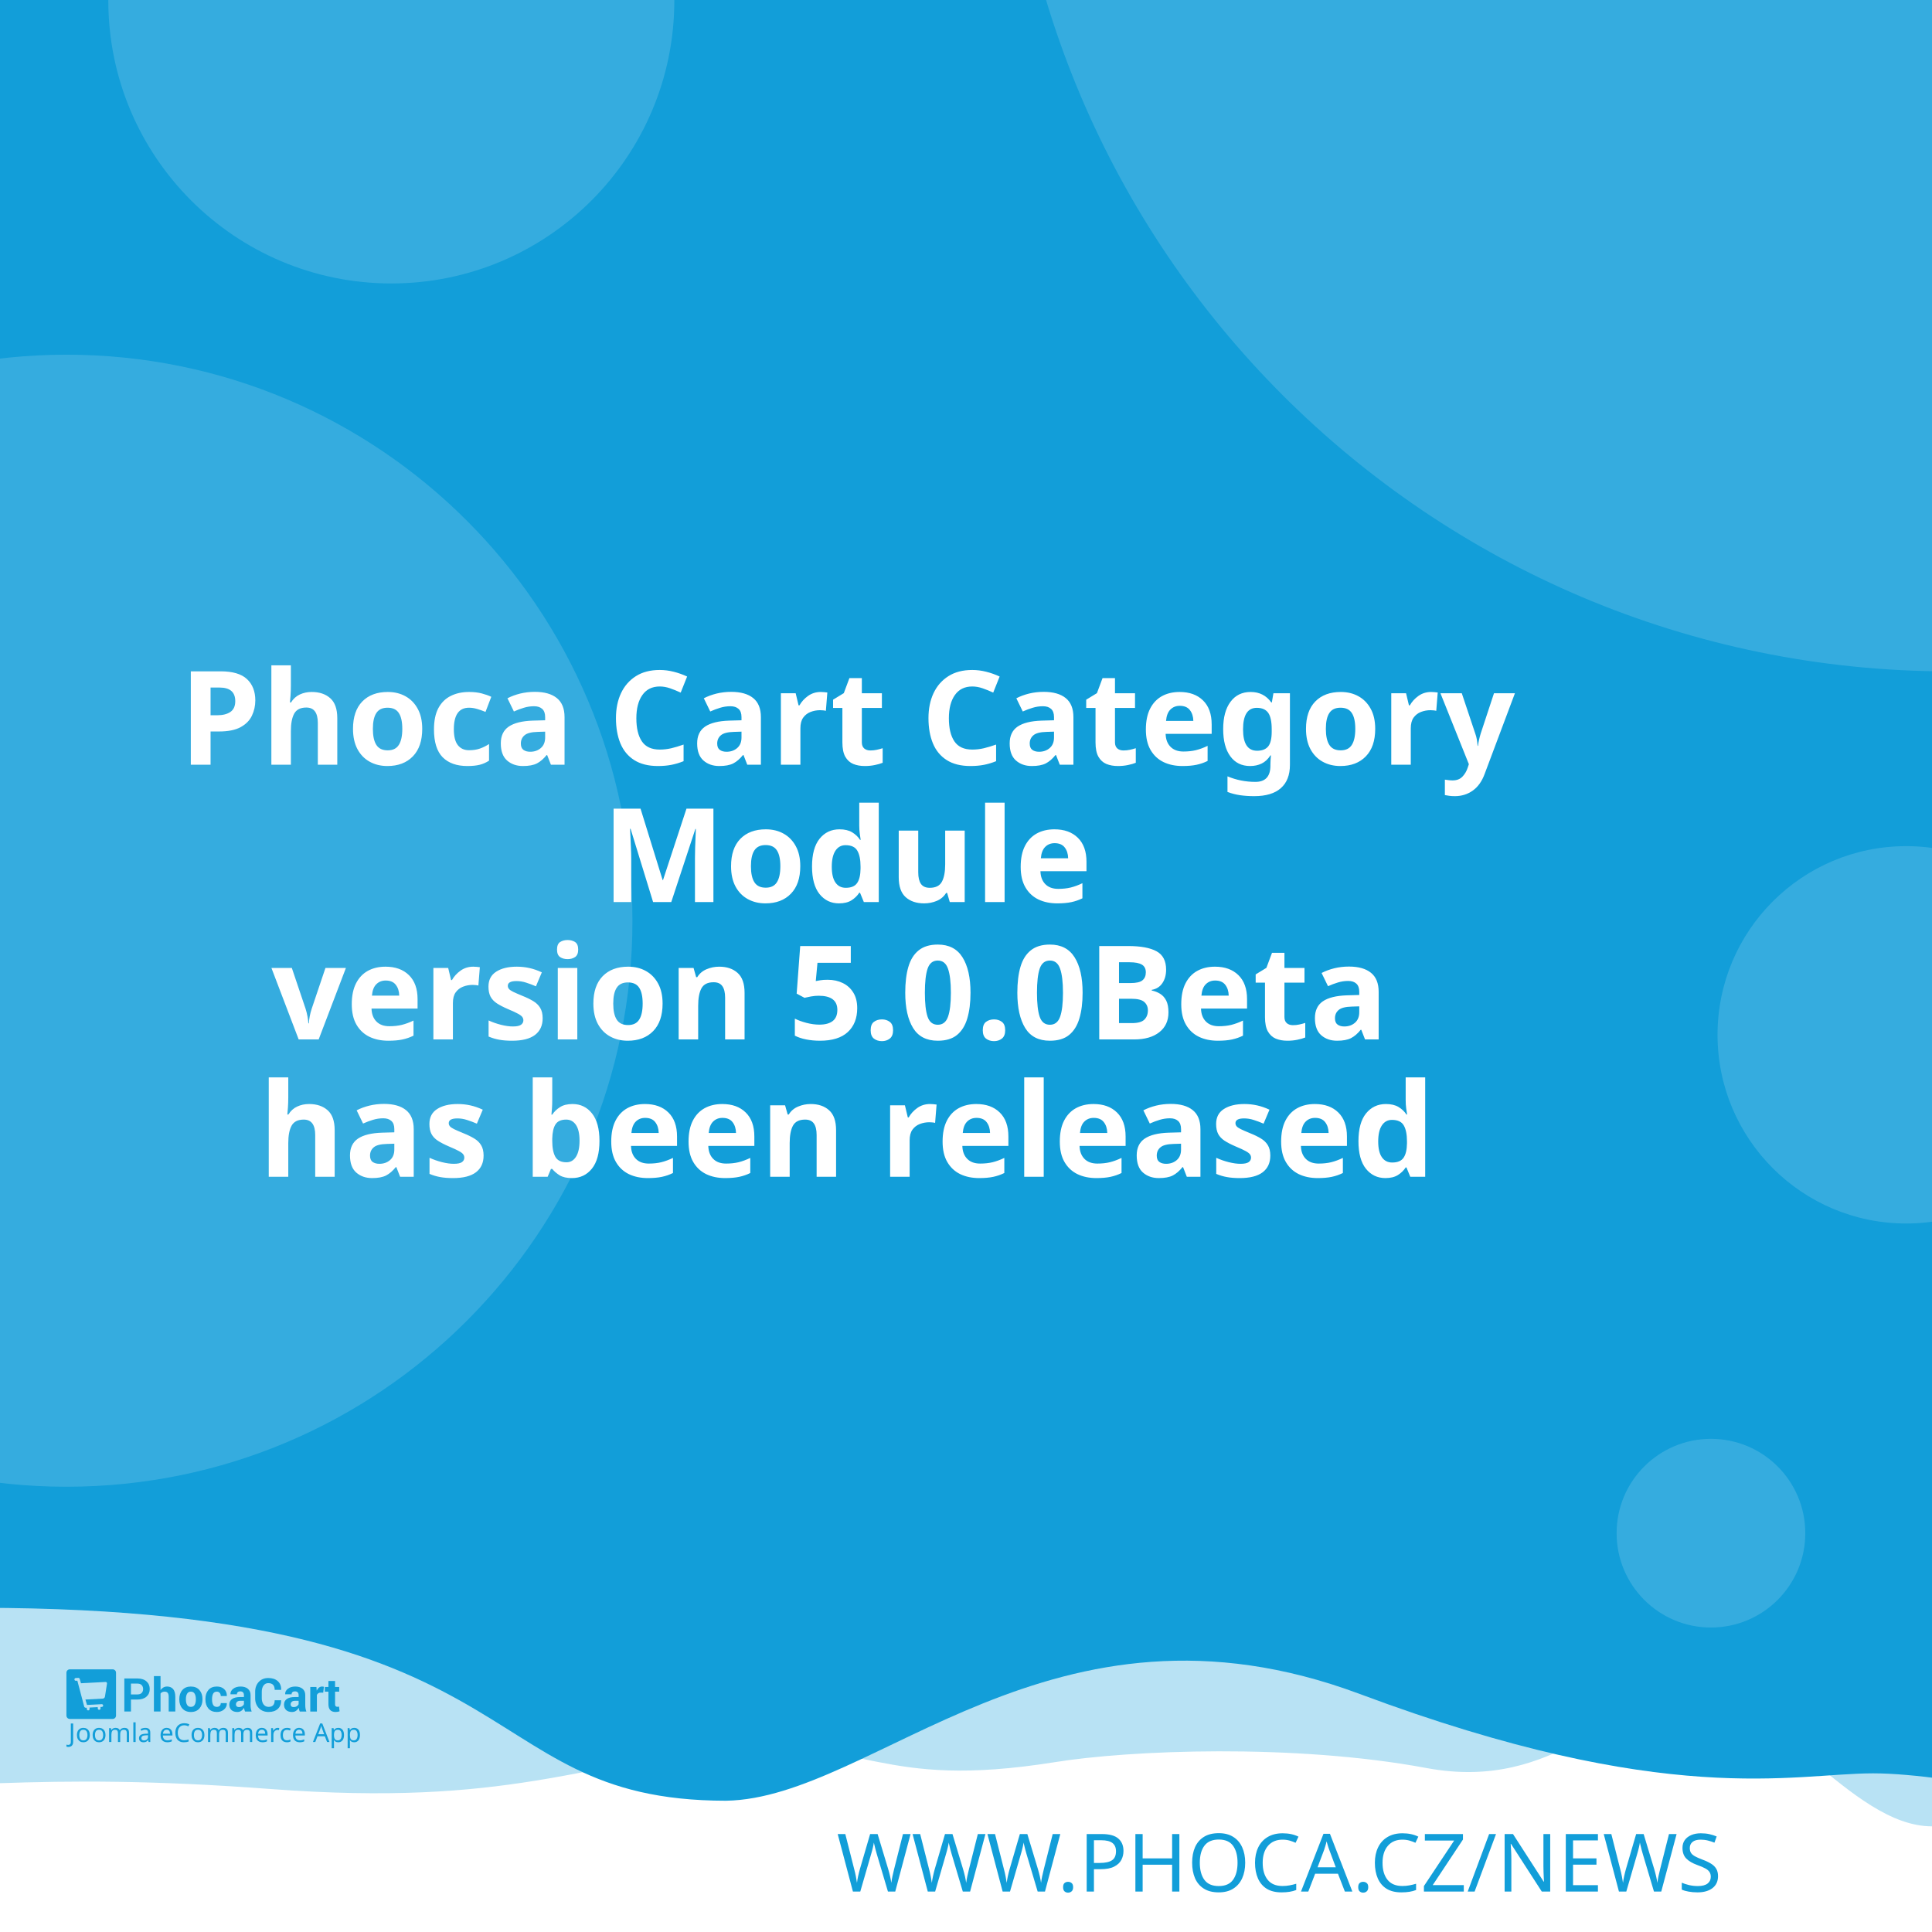
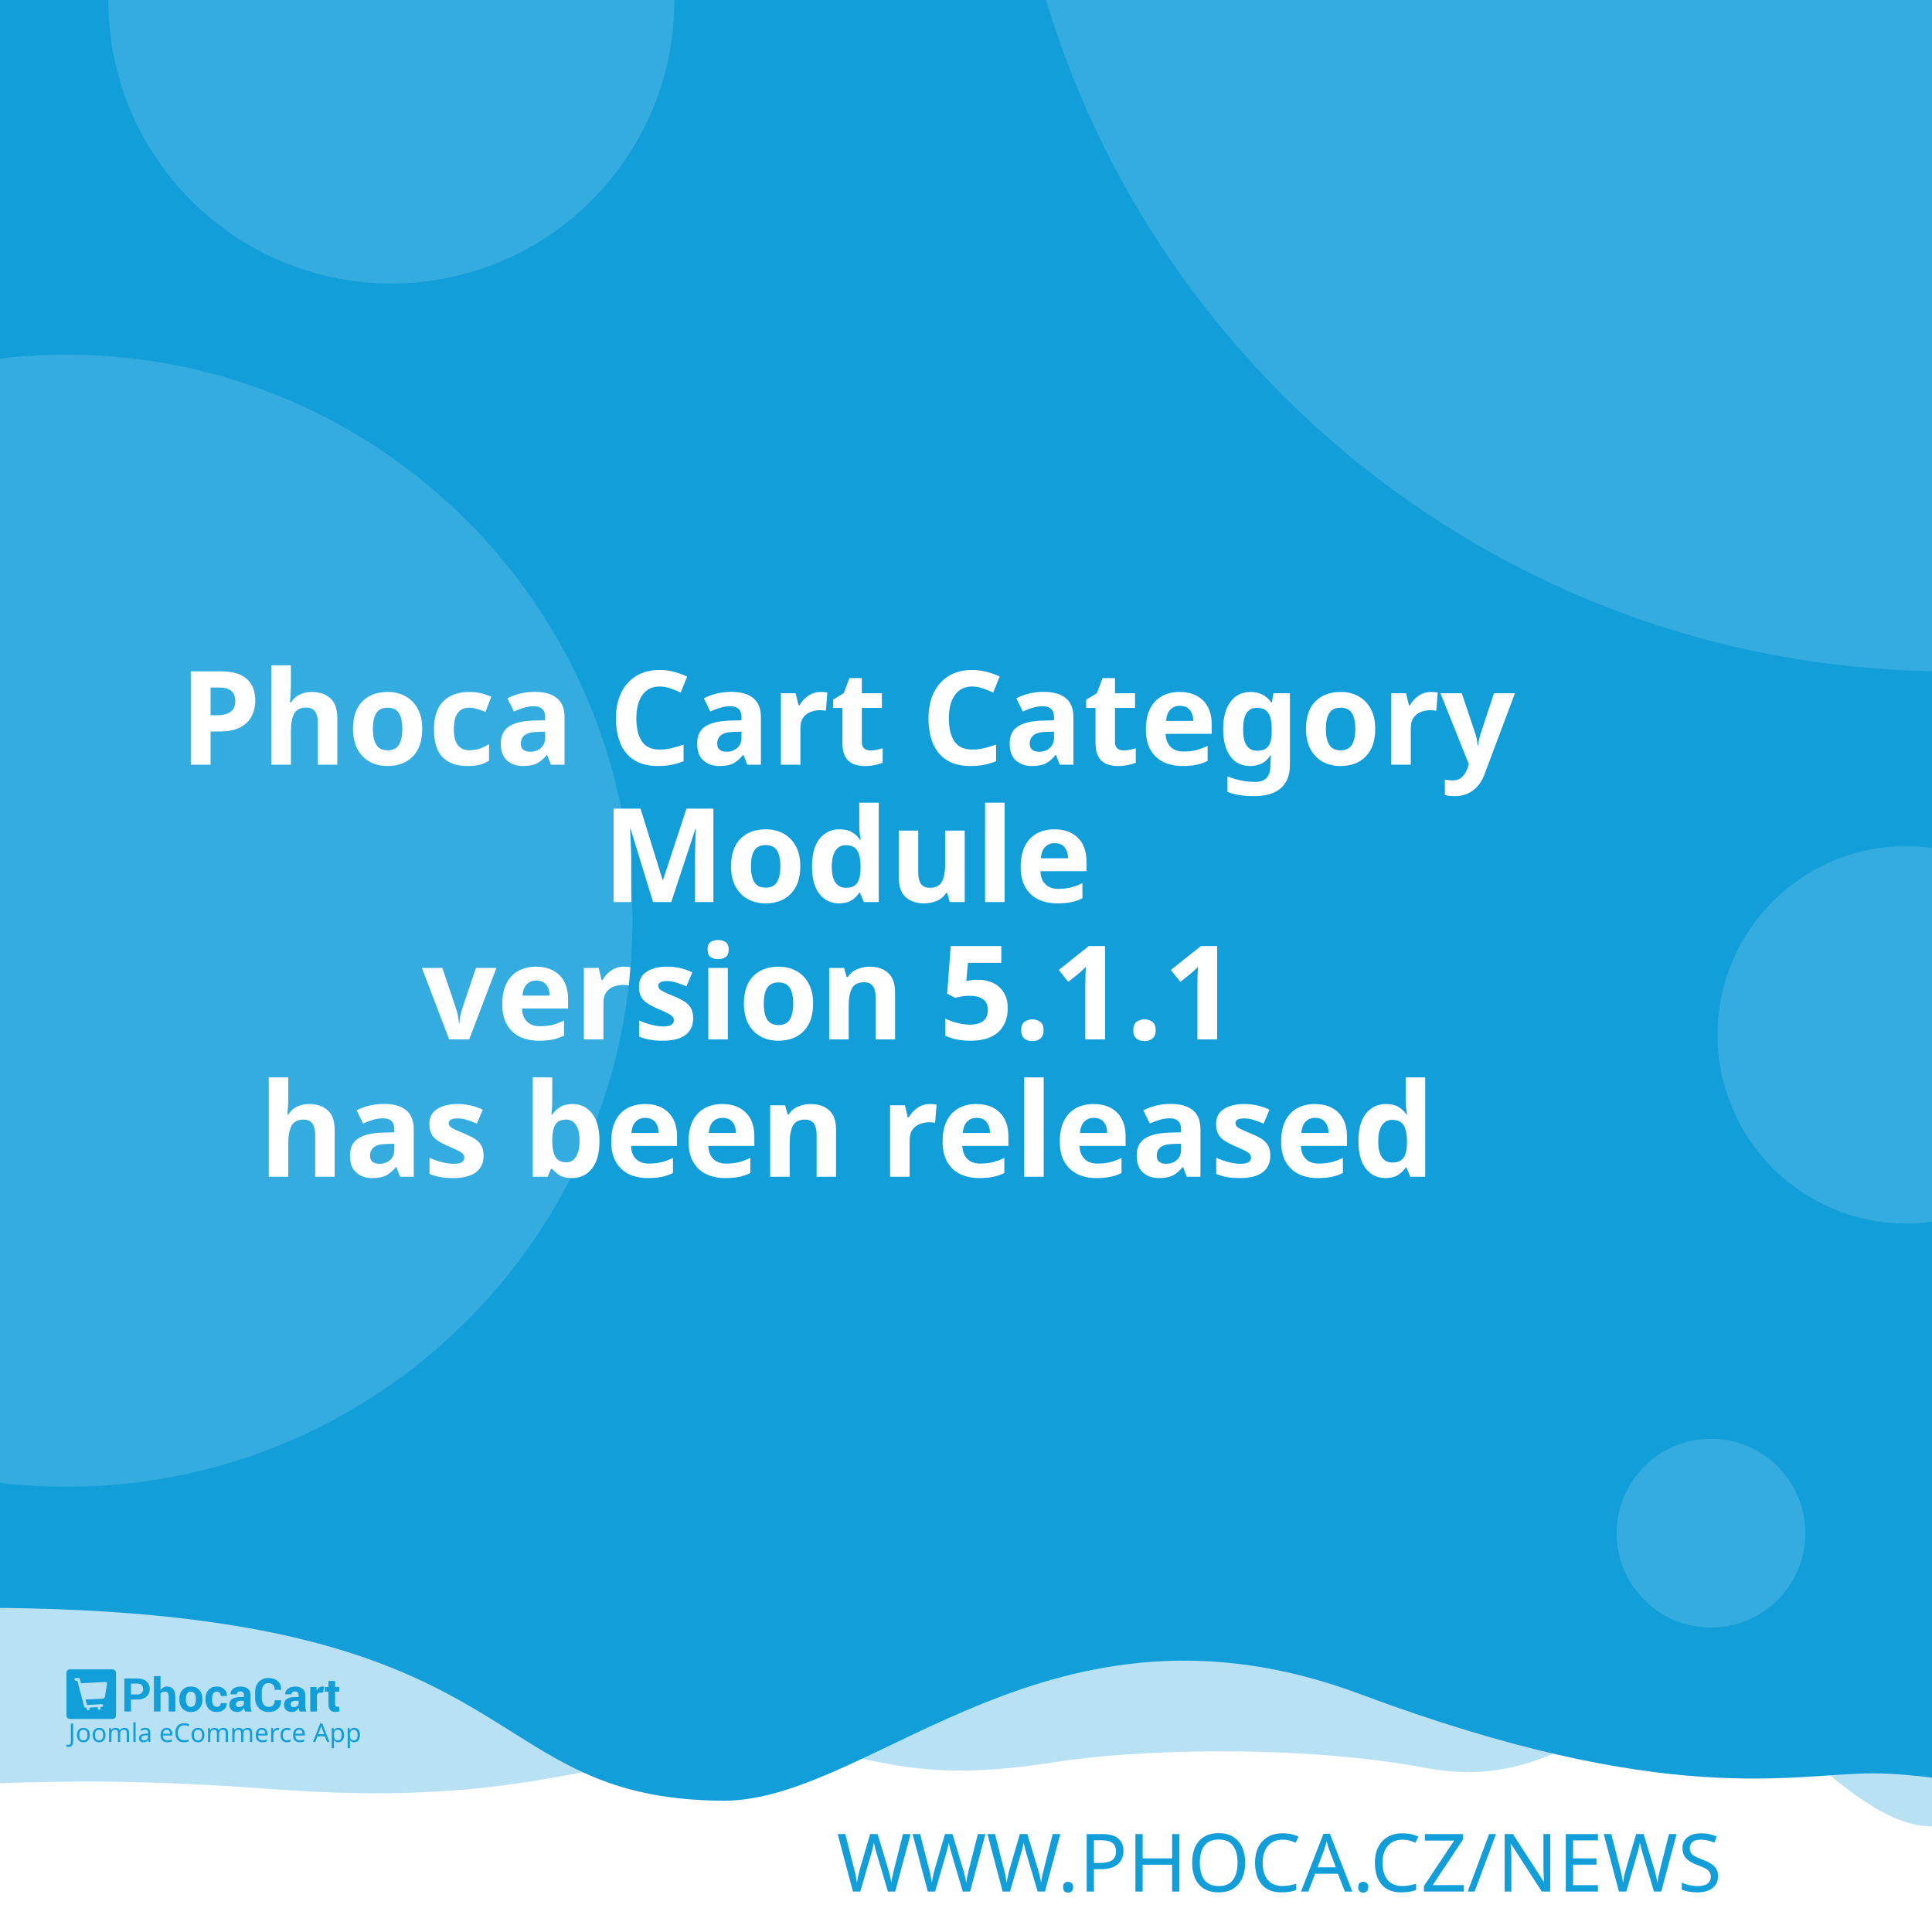
<svg xmlns="http://www.w3.org/2000/svg" width="512" height="512" viewBox="0 0 512 512" version="1.1" id="svg5">
  <defs id="defs2" />
  <g id="layer1">
    <path d="m -288.549,96.962 a 6.384,6.384 0 0 0 -6.384,6.384 v 81.087 a 6.384,6.384 0 0 0 6.384,6.384 h 81.083 a 6.384,6.384 0 0 0 6.384,-6.384 v -81.087 a 6.384,6.384 0 0 0 -6.384,-6.384 z m 16.084,16.188 c 0.591,-0.033 1.134,0.125 1.642,0.482 0.508,0.359 0.842,0.809 1.006,1.355 l 2.415,8.308 46.517,-2.44 c 0.829,-0.043 1.521,0.245 2.074,0.86 0.55,0.606 0.769,1.334 0.636,2.174 l -3.898,24.937 c -0.138,0.736 -0.57,1.497 -1.288,2.273 -0.719,0.787 -1.656,1.211 -2.797,1.272 l -32.861,1.721 3.038,10.253 27.775,-1.455 c 0.726,-0.04 1.351,0.178 1.887,0.648 0.523,0.483 0.803,1.086 0.844,1.812 0.038,0.726 -0.178,1.352 -0.648,1.887 -0.483,0.525 -1.086,0.806 -1.812,0.844 l -2.597,0.137 0.137,2.593 c 0.038,0.729 -0.178,1.356 -0.661,1.879 -0.472,0.535 -1.071,0.819 -1.8,0.856 -0.726,0.038 -1.353,-0.178 -1.879,-0.661 -0.535,-0.472 -0.814,-1.073 -0.852,-1.8 l -0.137,-2.593 -15.573,0.81 0.133,2.597 c 0.038,0.729 -0.176,1.356 -0.648,1.879 -0.483,0.535 -1.086,0.818 -1.812,0.856 -0.726,0.04 -1.352,-0.178 -1.887,-0.661 -0.525,-0.472 -0.806,-1.073 -0.844,-1.8 l -0.137,-2.597 -1.608,0.083 c -0.623,0.033 -1.193,-0.112 -1.721,-0.428 -0.515,-0.317 -0.883,-0.632 -1.11,-0.931 l -0.287,-0.507 -13.05,-49.343 -2.805,0.146 c -0.696,0.038 -1.312,-0.181 -1.858,-0.661 -0.545,-0.472 -0.835,-1.069 -0.873,-1.795 -0.038,-0.729 0.186,-1.353 0.682,-1.879 0.493,-0.535 1.083,-0.818 1.779,-0.856 z" style="fill:#ffffff;stroke-width:1;paint-order:stroke fill markers" id="path400" />
    <rect style="opacity:1;fill:#ffffff;stroke-width:5;stroke-linejoin:round;paint-order:stroke fill markers" id="rect723" width="512" height="512" x="0" y="0" />
    <path id="rect4460" style="opacity:0.3;fill:#129ed9;fill-opacity:1;stroke-width:5;stroke-linejoin:round;paint-order:stroke fill markers" d="M -256,4 H 768 v 480 c 0,0 -42.667,-10 -64,-10 -21.333,0 -42.408,10 -64,10 -21.592,0 -42.667,-10 -64,-10 -21.333,0 -42.408,10 -64,10 -21.592,0 -41.887,-34.701 -63.221,-34.701 -21.333,0 -35.645,25.795 -70.761,19.246 -35.116,-6.549 -78.862,-4.741 -98.515,-1.547 -47.289,7.533 -49.247,-6.724 -87.369,-3.311 -38.122,3.413 -56.921,15.193 -120.307,10.429 -63.387,-4.764 -84.091,0.698 -135.827,-0.116 -21.333,0 -42.408,10 -64,10 -21.592,0 -42.667,-10 -64,-10 -21.333,0 -64,10 -64,10 z" />
    <path id="rect4460-5" style="fill:#129ed9;fill-opacity:1;stroke-width:5;stroke-linejoin:round;paint-order:stroke fill markers" d="M -316,4.9999998e-7 H 708 V 480 c 0,0 -42.667,-10 -64,-10 -21.333,0 -42.408,10 -64,10 -21.592,0 -62.256,-10.048 -83.59,-10.048 -21.333,0 -54.449,9.448 -136.059,-21.03 -81.61,-30.478 -128.583,27.669 -167.971,28.291 -70.795,-0.042 -47.303,-54.288 -212.561,-50.983 C -185.439,429.534 -38.408,480 -60,480 c -21.592,0 -42.667,-10 -64,-10 -21.333,0 -42.408,10 -64,10 -21.592,0 -42.667,-10 -64,-10 -21.333,0 -64,10 -64,10 z" />
    <text xml:space="preserve" style="font-style:normal;font-weight:normal;font-size:21.333px;line-height:1.25;font-family:sans-serif;fill:#129ed9;fill-opacity:1;stroke:none" x="484.042" y="501.277" id="text2910-3-7">
      <tspan id="tspan2908-6-5" x="484.042" y="501.277" style="font-style:normal;font-variant:normal;font-weight:300;font-stretch:normal;font-size:21.333px;font-family:Montserrat;-inkscape-font-specification:'Montserrat Light';text-align:end;text-anchor:end;fill:#129ed9;fill-opacity:1">WWW.PHOCA.CZ/NEWS</tspan>
    </text>
    <text xml:space="preserve" style="font-style:normal;font-variant:normal;font-weight:600;font-stretch:normal;font-size:34.667px;line-height:1.05;font-family:Rubik;-inkscape-font-specification:'Rubik Semi-Bold';fill:#ffffff;fill-opacity:1;stroke:none" x="256" y="165" id="text11252">
      <tspan x="256" y="165" id="tspan403" style="text-align:center;text-anchor:middle" />
      <tspan x="256" y="202.659" style="font-size:34.667px;text-align:center;text-anchor:middle" id="tspan442">Phoca Cart Category</tspan>
      <tspan x="256" y="239.059" style="font-size:34.667px;text-align:center;text-anchor:middle" id="tspan444">Module</tspan>
-       <tspan x="256" y="275.459" id="tspan1992" style="font-size:34.667px;text-align:center;text-anchor:middle">version 5.0.0Beta
+       <tspan x="256" y="275.459" id="tspan1992" style="font-size:34.667px;text-align:center;text-anchor:middle">version 5.1.1
</tspan>
      <tspan x="256" y="311.859" id="tspan2906" style="font-size:34.667px;text-align:center;text-anchor:middle">has been released</tspan>
      <tspan x="256" y="348.259" id="tspan1994" style="font-size:34.667px" />
    </text>
    <circle style="opacity:0.15;fill:#ffffff;fill-opacity:1;stroke-width:5;stroke-linejoin:round;paint-order:stroke fill markers" id="path8376" cx="516.67" cy="-72.081" r="250" />
    <circle style="opacity:0.15;fill:#ffffff;fill-opacity:1;stroke-width:5;stroke-linejoin:round;paint-order:stroke fill markers" id="path8376-9" cx="17.604" cy="244" r="150" />
    <circle style="opacity:0.15;fill:#ffffff;fill-opacity:1;stroke-width:5;stroke-linejoin:round;paint-order:stroke fill markers" id="path8376-6" cx="103.704" cy="0.117" r="75" />
    <circle style="opacity:0.15;fill:#ffffff;fill-opacity:1;stroke-width:5;stroke-linejoin:round;paint-order:stroke fill markers" id="path8376-6-2" cx="505.168" cy="274.238" r="50" />
    <g id="g8950" transform="matrix(0.298069,0,0,0.298069,107.3348,335.2596)" style="fill:#129ed9;fill-opacity:1;stroke-width:3.355">
      <g id="g895" transform="translate(-301.0409,359.4151)" style="fill:#129ed9;fill-opacity:1;stroke-width:3.355">
        <g transform="matrix(1.3333,0,0,-1.3333,-75.59,850.15)" fill="#ffffff" image-rendering="optimizeQuality" id="g280" style="clip-rule:evenodd;fill:#129ed9;fill-opacity:1;stroke-width:8.934;shape-rendering:geometricPrecision">
          <path d="m 99.728,617.49 v -7.994 h -4.423 v 22.031 h 8.784 c 2.532,0 4.527,-0.646 5.979,-1.937 1.452,-1.291 2.181,-2.99 2.181,-5.097 0,-2.107 -0.729,-3.801 -2.181,-5.082 -1.452,-1.281 -3.446,-1.921 -5.979,-1.921 z m 0,3.408 h 4.361 c 1.23,0 2.165,0.336 2.801,1.002 0.635,0.671 0.951,1.523 0.951,2.561 0,1.059 -0.315,1.932 -0.946,2.623 -0.63,0.687 -1.566,1.033 -2.806,1.033 H 99.728 Z" id="path262" style="fill:#129ed9;fill-opacity:1;stroke-width:3.355" />
          <path d="m 119.45,623.79 c 0.517,0.749 1.147,1.327 1.891,1.746 0.749,0.418 1.576,0.63 2.485,0.63 1.705,0 3.043,-0.568 4.02,-1.704 0.971,-1.131 1.457,-2.887 1.457,-5.252 v -9.714 h -4.418 v 9.76 c 0,1.276 -0.227,2.174 -0.677,2.706 -0.445,0.532 -1.116,0.795 -2.005,0.795 -0.605,0 -1.137,-0.108 -1.602,-0.325 -0.465,-0.217 -0.847,-0.522 -1.152,-0.919 v -12.017 h -4.418 v 23.611 h 4.418 z" id="path264" style="fill:#129ed9;fill-opacity:1;stroke-width:3.355" />
          <path d="m 131.96,617.83 c 0,2.438 0.682,4.436 2.046,5.996 1.359,1.554 3.25,2.334 5.663,2.334 2.418,0 4.315,-0.774 5.689,-2.329 1.375,-1.549 2.062,-3.553 2.062,-6.001 v -0.32 c 0,-2.458 -0.687,-4.462 -2.051,-6.011 -1.369,-1.544 -3.261,-2.319 -5.674,-2.319 -2.418,0 -4.315,0.775 -5.684,2.319 -1.364,1.549 -2.051,3.553 -2.051,6.011 z m 4.408,-0.31 c 0,-1.487 0.264,-2.68 0.785,-3.584 0.527,-0.899 1.375,-1.348 2.542,-1.348 1.142,0 1.979,0.454 2.506,1.358 0.532,0.904 0.796,2.097 0.796,3.574 v 0.315 c 0,1.446 -0.269,2.629 -0.801,3.542 -0.537,0.914 -1.38,1.374 -2.527,1.374 -1.142,0 -1.979,-0.46 -2.506,-1.379 -0.532,-0.919 -0.796,-2.102 -0.796,-3.537 z" id="path266" style="fill:#129ed9;fill-opacity:1;stroke-width:3.355" />
          <path d="m 157.01,612.59 c 0.79,0 1.421,0.227 1.891,0.682 0.475,0.454 0.713,1.064 0.713,1.828 h 4.015 l 0.041,-0.093 c 0.041,-1.653 -0.579,-3.037 -1.871,-4.152 -1.287,-1.116 -2.883,-1.673 -4.79,-1.673 -2.439,0 -4.325,0.769 -5.648,2.314 -1.318,1.544 -1.979,3.522 -1.979,5.944 v 0.449 c 0,2.412 0.656,4.395 1.974,5.944 1.317,1.554 3.198,2.329 5.638,2.329 2.02,0 3.648,-0.573 4.883,-1.725 1.235,-1.151 1.835,-2.664 1.793,-4.539 l -0.031,-0.088 h -4.026 c 0,0.842 -0.233,1.544 -0.698,2.107 -0.46,0.558 -1.101,0.837 -1.922,0.837 -1.168,0 -1.995,-0.454 -2.475,-1.358 -0.476,-0.904 -0.718,-2.071 -0.718,-3.496 v -0.454 c 0,-1.456 0.243,-2.628 0.718,-3.522 0.48,-0.888 1.312,-1.332 2.491,-1.332" id="path268" style="fill:#129ed9;fill-opacity:1;stroke-width:3.355" />
          <path d="m 175.8,609.49 c -0.165,0.372 -0.305,0.764 -0.419,1.183 -0.119,0.413 -0.202,0.837 -0.248,1.27 -0.455,-0.8 -1.054,-1.456 -1.798,-1.978 -0.739,-0.521 -1.628,-0.785 -2.656,-0.785 -1.715,0 -3.038,0.439 -3.963,1.322 -0.93,0.883 -1.395,2.086 -1.395,3.604 0,1.606 0.62,2.845 1.855,3.729 1.235,0.883 3.038,1.322 5.41,1.322 h 2.47 v 1.301 c 0,0.785 -0.207,1.394 -0.62,1.828 -0.413,0.434 -1.023,0.651 -1.834,0.651 -0.713,0 -1.266,-0.175 -1.653,-0.522 -0.393,-0.346 -0.584,-0.826 -0.584,-1.446 l -4.268,0.016 -0.016,0.093 c -0.072,1.379 0.527,2.572 1.798,3.579 1.271,1.002 2.946,1.503 5.013,1.503 1.958,0 3.545,-0.496 4.769,-1.492 1.22,-0.992 1.829,-2.406 1.829,-4.24 v -6.76 c 0,-0.769 0.062,-1.492 0.176,-2.164 0.119,-0.676 0.299,-1.348 0.553,-2.014 z m -4.046,2.943 c 0.78,0 1.468,0.191 2.077,0.574 0.605,0.382 1.013,0.826 1.225,1.332 v 2.308 h -2.47 c -0.935,0 -1.648,-0.232 -2.134,-0.702 -0.481,-0.47 -0.724,-1.033 -0.724,-1.699 0,-0.542 0.181,-0.981 0.542,-1.312 0.367,-0.336 0.858,-0.501 1.483,-0.501" id="path270" style="fill:#129ed9;fill-opacity:1;stroke-width:3.355" />
          <path d="m 199.84,617.01 0.031,-0.088 c 0.041,-2.37 -0.682,-4.25 -2.17,-5.645 -1.488,-1.394 -3.555,-2.091 -6.201,-2.091 -2.656,0 -4.811,0.852 -6.464,2.556 -1.653,1.704 -2.486,3.894 -2.486,6.579 v 4.369 c 0,2.67 0.812,4.86 2.424,6.574 1.617,1.715 3.715,2.572 6.299,2.572 2.723,0 4.852,-0.697 6.386,-2.097 1.535,-1.399 2.284,-3.305 2.243,-5.717 l -0.031,-0.088 h -4.299 c 0,1.451 -0.346,2.561 -1.044,3.336 -0.698,0.769 -1.783,1.157 -3.255,1.157 -1.323,0 -2.372,-0.537 -3.147,-1.606 -0.78,-1.074 -1.168,-2.438 -1.168,-4.1 v -4.39 c 0,-1.683 0.408,-3.057 1.225,-4.131 0.822,-1.069 1.922,-1.606 3.317,-1.606 1.38,0 2.403,0.372 3.064,1.11 0.661,0.744 0.992,1.844 0.992,3.305 z" id="path272" style="fill:#129ed9;fill-opacity:1;stroke-width:3.355" />
          <path d="m 212.27,609.49 c -0.165,0.372 -0.305,0.764 -0.419,1.183 -0.119,0.413 -0.202,0.837 -0.248,1.27 -0.455,-0.8 -1.054,-1.456 -1.798,-1.978 -0.739,-0.521 -1.628,-0.785 -2.656,-0.785 -1.716,0 -3.038,0.439 -3.963,1.322 -0.93,0.883 -1.395,2.086 -1.395,3.604 0,1.606 0.62,2.845 1.855,3.729 1.235,0.883 3.039,1.322 5.41,1.322 h 2.47 v 1.301 c 0,0.785 -0.207,1.394 -0.62,1.828 -0.413,0.434 -1.023,0.651 -1.834,0.651 -0.713,0 -1.266,-0.175 -1.654,-0.522 -0.393,-0.346 -0.584,-0.826 -0.584,-1.446 l -4.268,0.016 -0.016,0.093 c -0.072,1.379 0.527,2.572 1.798,3.579 1.271,1.002 2.945,1.503 5.013,1.503 1.958,0 3.545,-0.496 4.769,-1.492 1.22,-0.992 1.829,-2.406 1.829,-4.24 v -6.76 c 0,-0.769 0.062,-1.492 0.176,-2.164 0.119,-0.676 0.3,-1.348 0.553,-2.014 z m -4.046,2.943 c 0.78,0 1.468,0.191 2.077,0.574 0.605,0.382 1.013,0.826 1.224,1.332 v 2.308 h -2.47 c -0.935,0 -1.649,-0.232 -2.134,-0.702 -0.481,-0.47 -0.723,-1.033 -0.723,-1.699 0,-0.542 0.181,-0.981 0.542,-1.312 0.367,-0.336 0.858,-0.501 1.483,-0.501" id="path274" style="fill:#129ed9;fill-opacity:1;stroke-width:3.355" />
          <path d="m 227.92,622.06 -1.617,0.046 c -0.656,0 -1.199,-0.134 -1.623,-0.408 -0.423,-0.274 -0.744,-0.656 -0.966,-1.152 v -11.052 h -4.408 v 16.36 h 4.103 l 0.196,-2.422 c 0.382,0.857 0.883,1.528 1.494,2.009 0.61,0.48 1.312,0.723 2.108,0.723 0.223,0 0.429,-0.015 0.615,-0.052 0.186,-0.036 0.377,-0.077 0.568,-0.129 z" id="path276" style="fill:#129ed9;fill-opacity:1;stroke-width:3.355" />
          <path d="m 235.83,629.86 v -4.007 h 2.754 v -3.099 H 235.83 v -8.33 c 0,-0.635 0.129,-1.09 0.393,-1.363 0.263,-0.274 0.615,-0.408 1.059,-0.408 0.232,0 0.434,0.01 0.599,0.036 0.166,0.026 0.362,0.072 0.579,0.129 l 0.383,-3.181 c -0.445,-0.155 -0.878,-0.268 -1.302,-0.341 -0.424,-0.078 -0.884,-0.114 -1.38,-0.114 -1.524,0 -2.697,0.418 -3.519,1.255 -0.822,0.837 -1.235,2.159 -1.235,3.977 v 8.34 h -2.392 v 3.099 h 2.392 v 4.007 z" id="path278" style="fill:#129ed9;fill-opacity:1;stroke-width:3.355" />
        </g>
        <g fill="#ffffff" fill-rule="evenodd" image-rendering="optimizeQuality" stroke-width="1.934" aria-label="Joomla eCommerce App" id="g318" style="clip-rule:evenodd;fill:#129ed9;fill-opacity:1;shape-rendering:geometricPrecision">
          <path d="M 1.704,69 Q 1.151,69 0.736,68.908 0.321,68.839 -0.002,68.7 v -1.752 q 0.369,0.092 0.784,0.161 0.415,0.069 0.876,0.069 0.576,0 1.083,-0.231 0.53,-0.231 0.853,-0.807 0.323,-0.576 0.323,-1.614 v -16.368 h 2.075 v 16.206 q 0,2.374 -1.176,3.504 -1.176,1.13 -3.112,1.13 z" id="path282" style="fill:#129ed9;fill-opacity:1;stroke-width:1.934" />
          <path d="m 20.792,58.419 q 0,3.066 -1.568,4.749 -1.545,1.683 -4.196,1.683 -1.637,0 -2.928,-0.738 -1.268,-0.761 -2.006,-2.19 -0.738,-1.452 -0.738,-3.504 0,-3.066 1.545,-4.726 1.545,-1.66 4.196,-1.66 1.683,0 2.951,0.761 1.291,0.738 2.006,2.167 0.738,1.406 0.738,3.458 z m -9.336,0 q 0,2.19 0.853,3.481 0.876,1.268 2.766,1.268 1.867,0 2.743,-1.268 0.876,-1.291 0.876,-3.481 0,-2.19 -0.876,-3.435 -0.876,-1.245 -2.766,-1.245 -1.89,0 -2.743,1.245 -0.853,1.245 -0.853,3.435 z" id="path284" style="fill:#129ed9;fill-opacity:1;stroke-width:1.934" />
          <path d="m 34.739,58.419 q 0,3.066 -1.568,4.749 -1.545,1.683 -4.196,1.683 -1.637,0 -2.928,-0.738 -1.268,-0.761 -2.006,-2.19 -0.738,-1.452 -0.738,-3.504 0,-3.066 1.545,-4.726 1.545,-1.66 4.196,-1.66 1.683,0 2.951,0.761 1.291,0.738 2.006,2.167 0.738,1.406 0.738,3.458 z m -9.336,0 q 0,2.19 0.853,3.481 0.876,1.268 2.766,1.268 1.867,0 2.743,-1.268 0.876,-1.291 0.876,-3.481 0,-2.19 -0.876,-3.435 -0.876,-1.245 -2.766,-1.245 -1.89,0 -2.743,1.245 -0.853,1.245 -0.853,3.435 z" id="path286" style="fill:#129ed9;fill-opacity:1;stroke-width:1.934" />
          <path d="m 51.499,52.033 q 2.098,0 3.135,1.083 1.037,1.06 1.037,3.458 V 64.62 H 53.666 v -7.953 q 0,-2.928 -2.513,-2.928 -1.798,0 -2.582,1.037 -0.761,1.037 -0.761,3.02 V 64.62 h -2.006 v -7.953 q 0,-2.928 -2.536,-2.928 -1.867,0 -2.582,1.153 -0.715,1.153 -0.715,3.32 v 6.409 h -2.029 v -12.356 h 1.637 l 0.3,1.683 h 0.115 q 0.576,-0.968 1.545,-1.429 0.991,-0.484 2.098,-0.484 2.905,0 3.781,2.075 h 0.115 q 0.622,-1.06 1.683,-1.568 1.083,-0.507 2.282,-0.507 z" id="path288" style="fill:#129ed9;fill-opacity:1;stroke-width:1.934" />
          <path d="M 61.527,64.62 H 59.498 V 47.1 h 2.029 z" id="path290" style="fill:#129ed9;fill-opacity:1;stroke-width:1.934" />
          <path d="m 70.126,52.056 q 2.259,0 3.343,0.991 1.083,0.991 1.083,3.158 v 8.414 h -1.475 l -0.392,-1.752 h -0.092 q -0.807,1.014 -1.706,1.498 -0.876,0.484 -2.444,0.484 -1.683,0 -2.789,-0.876 -1.107,-0.899 -1.107,-2.789 0,-1.844 1.452,-2.836 1.452,-1.014 4.472,-1.107 l 2.098,-0.069 v -0.738 q 0,-1.545 -0.669,-2.144 -0.669,-0.599 -1.89,-0.599 -0.968,0 -1.844,0.3 -0.876,0.277 -1.637,0.645 l -0.622,-1.522 q 0.807,-0.438 1.913,-0.738 1.107,-0.323 2.305,-0.323 z m 0.599,6.593 q -2.305,0.092 -3.204,0.738 -0.876,0.645 -0.876,1.821 0,1.037 0.622,1.522 0.645,0.484 1.637,0.484 1.568,0 2.605,-0.853 1.037,-0.876 1.037,-2.674 v -1.107 z" id="path292" style="fill:#129ed9;fill-opacity:1;stroke-width:1.934" />
          <path d="m 89.144,52.033 q 1.591,0 2.72,0.692 1.153,0.692 1.752,1.96 0.622,1.245 0.622,2.928 v 1.222 h -8.46 q 0.046,2.098 1.06,3.204 1.037,1.083 2.882,1.083 1.176,0 2.075,-0.207 0.922,-0.231 1.89,-0.645 v 1.775 q -0.945,0.415 -1.867,0.599 -0.922,0.207 -2.19,0.207 -1.752,0 -3.112,-0.715 -1.337,-0.715 -2.098,-2.121 -0.738,-1.429 -0.738,-3.481 0,-2.029 0.669,-3.481 0.692,-1.452 1.913,-2.236 1.245,-0.784 2.882,-0.784 z m -0.023,1.66 q -1.452,0 -2.305,0.945 -0.83,0.922 -0.991,2.582 h 6.293 q -0.023,-1.568 -0.738,-2.536 -0.715,-0.991 -2.259,-0.991 z" id="path294" style="fill:#129ed9;fill-opacity:1;stroke-width:1.934" />
          <path d="m 104.71,49.751 q -2.651,0 -4.173,1.775 -1.522,1.775 -1.522,4.864 0,3.066 1.406,4.864 1.429,1.775 4.265,1.775 1.083,0 2.052,-0.184 0.968,-0.184 1.89,-0.461 v 1.798 q -0.922,0.346 -1.913,0.507 -0.968,0.161 -2.328,0.161 -2.513,0 -4.196,-1.037 -1.683,-1.037 -2.536,-2.951 -0.83,-1.913 -0.83,-4.495 0,-2.49 0.899,-4.38 0.922,-1.913 2.697,-2.974 1.775,-1.083 4.311,-1.083 2.605,0 4.541,0.968 l -0.83,1.752 q -0.761,-0.346 -1.706,-0.622 -0.922,-0.277 -2.029,-0.277 z" id="path296" style="fill:#129ed9;fill-opacity:1;stroke-width:1.934" />
          <path d="m 122.69,58.419 q 0,3.066 -1.568,4.749 -1.545,1.683 -4.196,1.683 -1.637,0 -2.928,-0.738 -1.268,-0.761 -2.006,-2.19 -0.738,-1.452 -0.738,-3.504 0,-3.066 1.545,-4.726 1.545,-1.66 4.196,-1.66 1.683,0 2.951,0.761 1.291,0.738 2.006,2.167 0.738,1.406 0.738,3.458 z m -9.336,0 q 0,2.19 0.853,3.481 0.876,1.268 2.766,1.268 1.867,0 2.743,-1.268 0.876,-1.291 0.876,-3.481 0,-2.19 -0.876,-3.435 -0.876,-1.245 -2.766,-1.245 -1.89,0 -2.743,1.245 -0.853,1.245 -0.853,3.435 z" id="path298" style="fill:#129ed9;fill-opacity:1;stroke-width:1.934" />
          <path d="m 139.45,52.033 q 2.098,0 3.135,1.083 1.037,1.06 1.037,3.458 V 64.62 h -2.006 v -7.953 q 0,-2.928 -2.513,-2.928 -1.798,0 -2.582,1.037 -0.761,1.037 -0.761,3.02 V 64.62 h -2.006 v -7.953 q 0,-2.928 -2.536,-2.928 -1.867,0 -2.582,1.153 -0.715,1.153 -0.715,3.32 v 6.409 h -2.029 v -12.356 h 1.637 l 0.3,1.683 h 0.115 q 0.576,-0.968 1.545,-1.429 0.991,-0.484 2.098,-0.484 2.905,0 3.781,2.075 h 0.115 q 0.622,-1.06 1.683,-1.568 1.083,-0.507 2.282,-0.507 z" id="path300" style="fill:#129ed9;fill-opacity:1;stroke-width:1.934" />
          <path d="m 161,52.033 q 2.098,0 3.135,1.083 1.037,1.06 1.037,3.458 V 64.62 h -2.006 v -7.953 q 0,-2.928 -2.513,-2.928 -1.798,0 -2.582,1.037 -0.761,1.037 -0.761,3.02 V 64.62 h -2.006 v -7.953 q 0,-2.928 -2.536,-2.928 -1.867,0 -2.582,1.153 -0.715,1.153 -0.715,3.32 v 6.409 h -2.029 v -12.356 h 1.637 l 0.3,1.683 h 0.115 q 0.576,-0.968 1.545,-1.429 0.991,-0.484 2.098,-0.484 2.905,0 3.781,2.075 h 0.115 q 0.622,-1.06 1.683,-1.568 1.083,-0.507 2.282,-0.507 z" id="path302" style="fill:#129ed9;fill-opacity:1;stroke-width:1.934" />
          <path d="m 173.77,52.033 q 1.591,0 2.72,0.692 1.153,0.692 1.752,1.96 0.622,1.245 0.622,2.928 v 1.222 h -8.46 q 0.046,2.098 1.06,3.204 1.037,1.083 2.882,1.083 1.176,0 2.075,-0.207 0.922,-0.231 1.89,-0.645 v 1.775 q -0.945,0.415 -1.867,0.599 -0.922,0.207 -2.19,0.207 -1.752,0 -3.112,-0.715 -1.337,-0.715 -2.098,-2.121 -0.738,-1.429 -0.738,-3.481 0,-2.029 0.669,-3.481 0.692,-1.452 1.913,-2.236 1.245,-0.784 2.882,-0.784 z m -0.023,1.66 q -1.452,0 -2.305,0.945 -0.83,0.922 -0.991,2.582 h 6.293 q -0.023,-1.568 -0.738,-2.536 -0.715,-0.991 -2.259,-0.991 z" id="path304" style="fill:#129ed9;fill-opacity:1;stroke-width:1.934" />
          <path d="m 187.76,52.033 q 0.346,0 0.738,0.046 0.415,0.023 0.715,0.092 l -0.254,1.867 q -0.3,-0.069 -0.669,-0.115 -0.346,-0.046 -0.669,-0.046 -0.945,0 -1.775,0.53 -0.83,0.507 -1.337,1.452 -0.484,0.922 -0.484,2.167 v 6.593 h -2.029 v -12.356 h 1.66 l 0.231,2.259 h 0.092 q 0.599,-1.014 1.545,-1.752 0.945,-0.738 2.236,-0.738 z" id="path306" style="fill:#129ed9;fill-opacity:1;stroke-width:1.934" />
          <path d="m 196.02,64.851 q -1.637,0 -2.928,-0.669 -1.268,-0.669 -2.006,-2.075 -0.715,-1.406 -0.715,-3.596 0,-2.282 0.761,-3.712 0.761,-1.429 2.052,-2.098 1.314,-0.669 2.974,-0.669 0.945,0 1.821,0.207 0.876,0.184 1.429,0.461 l -0.622,1.683 q -0.553,-0.207 -1.291,-0.392 -0.738,-0.184 -1.383,-0.184 -3.642,0 -3.642,4.68 0,2.236 0.876,3.435 0.899,1.176 2.651,1.176 1.014,0 1.775,-0.207 0.784,-0.207 1.429,-0.507 v 1.798 q -0.622,0.323 -1.383,0.484 -0.738,0.184 -1.798,0.184 z" id="path308" style="fill:#129ed9;fill-opacity:1;stroke-width:1.934" />
          <path d="m 206.9,52.033 q 1.591,0 2.72,0.692 1.153,0.692 1.752,1.96 0.622,1.245 0.622,2.928 v 1.222 h -8.46 q 0.046,2.098 1.06,3.204 1.037,1.083 2.882,1.083 1.176,0 2.075,-0.207 0.922,-0.231 1.89,-0.645 v 1.775 q -0.945,0.415 -1.867,0.599 -0.922,0.207 -2.19,0.207 -1.752,0 -3.112,-0.715 -1.337,-0.715 -2.098,-2.121 -0.738,-1.429 -0.738,-3.481 0,-2.029 0.669,-3.481 0.692,-1.452 1.913,-2.236 1.245,-0.784 2.882,-0.784 z m -0.023,1.66 q -1.452,0 -2.305,0.945 -0.83,0.922 -0.991,2.582 h 6.293 q -0.023,-1.568 -0.738,-2.536 -0.715,-0.991 -2.259,-0.991 z" id="path310" style="fill:#129ed9;fill-opacity:1;stroke-width:1.934" />
          <path d="m 231.73,64.62 -1.983,-5.095 h -6.524 l -1.96,5.095 h -2.098 l 6.432,-16.529 h 1.867 l 6.409,16.529 z m -4.449,-11.918 q -0.069,-0.184 -0.231,-0.669 -0.161,-0.484 -0.323,-0.991 -0.138,-0.53 -0.231,-0.807 -0.161,0.715 -0.369,1.406 -0.207,0.669 -0.346,1.06 l -1.867,4.979 h 5.21 z" id="path312" style="fill:#129ed9;fill-opacity:1;stroke-width:1.934" />
          <path d="m 241.73,52.033 q 2.282,0 3.665,1.591 1.406,1.591 1.406,4.795 0,3.158 -1.406,4.795 -1.383,1.637 -3.688,1.637 -1.429,0 -2.374,-0.53 -0.922,-0.553 -1.452,-1.268 h -0.138 q 0.046,0.392 0.092,0.991 0.046,0.599 0.046,1.037 v 5.072 h -2.029 v -17.889 h 1.66 l 0.277,1.683 h 0.092 q 0.553,-0.807 1.452,-1.36 0.899,-0.553 2.397,-0.553 z m -0.369,1.706 q -1.89,0 -2.674,1.06 -0.761,1.06 -0.807,3.227 v 0.392 q 0,2.282 0.738,3.527 0.761,1.222 2.789,1.222 1.13,0 1.844,-0.622 0.738,-0.622 1.083,-1.683 0.369,-1.083 0.369,-2.467 0,-2.121 -0.83,-3.389 -0.807,-1.268 -2.513,-1.268 z" id="path314" style="fill:#129ed9;fill-opacity:1;stroke-width:1.934" />
          <path d="m 255.91,52.033 q 2.282,0 3.665,1.591 1.406,1.591 1.406,4.795 0,3.158 -1.406,4.795 -1.383,1.637 -3.688,1.637 -1.429,0 -2.374,-0.53 -0.922,-0.553 -1.452,-1.268 h -0.138 q 0.046,0.392 0.092,0.991 0.046,0.599 0.046,1.037 v 5.072 h -2.029 v -17.889 h 1.66 l 0.277,1.683 h 0.092 q 0.553,-0.807 1.452,-1.36 0.899,-0.553 2.397,-0.553 z m -0.369,1.706 q -1.89,0 -2.674,1.06 -0.761,1.06 -0.807,3.227 v 0.392 q 0,2.282 0.738,3.527 0.761,1.222 2.789,1.222 1.13,0 1.844,-0.622 0.738,-0.622 1.083,-1.683 0.369,-1.083 0.369,-2.467 0,-2.121 -0.83,-3.389 -0.807,-1.268 -2.513,-1.268 z" id="path316" style="fill:#129ed9;fill-opacity:1;stroke-width:1.934" />
        </g>
        <path d="M 3,0 A 3,3 0 0 0 0,3 v 38.107 a 3,3 0 0 0 3,3 h 38.105 a 3,3 0 0 0 3,-3 V 3 a 3,3 0 0 0 -3,-3 z m 7.559,7.607 c 0.278,-0.015 0.533,0.059 0.771,0.227 0.239,0.169 0.396,0.38 0.473,0.637 l 1.135,3.904 21.861,-1.147 c 0.39,-0.02 0.715,0.115 0.975,0.404 0.259,0.285 0.361,0.627 0.299,1.022 l -1.832,11.719 c -0.065,0.346 -0.268,0.703 -0.605,1.068 -0.338,0.37 -0.778,0.569 -1.315,0.598 l -15.443,0.809 1.428,4.818 13.053,-0.684 c 0.341,-0.019 0.635,0.084 0.887,0.305 0.246,0.227 0.378,0.51 0.396,0.852 0.018,0.341 -0.084,0.635 -0.305,0.887 -0.227,0.247 -0.51,0.379 -0.852,0.396 l -1.221,0.064 0.064,1.219 c 0.018,0.343 -0.084,0.637 -0.311,0.883 -0.222,0.252 -0.503,0.385 -0.846,0.402 -0.341,0.018 -0.636,-0.084 -0.883,-0.311 -0.252,-0.222 -0.383,-0.504 -0.4,-0.846 l -0.064,-1.219 -7.318,0.381 0.062,1.221 c 0.018,0.343 -0.083,0.637 -0.305,0.883 -0.227,0.252 -0.51,0.384 -0.852,0.402 -0.341,0.019 -0.635,-0.084 -0.887,-0.311 -0.247,-0.222 -0.379,-0.504 -0.396,-0.846 l -0.064,-1.221 -0.756,0.039 c -0.293,0.015 -0.561,-0.052 -0.809,-0.201 -0.242,-0.149 -0.415,-0.297 -0.521,-0.438 l -0.135,-0.238 -6.133,-23.189 -1.318,0.068 C 8.066,10.184 7.776,10.082 7.52,9.856 7.263,9.634 7.127,9.354 7.11,9.012 7.092,8.67 7.197,8.377 7.43,8.13 7.661,7.878 7.939,7.745 8.266,7.727 Z" fill="#ffffff" style="fill:#129ed9;fill-opacity:1;stroke-width:8.934;paint-order:stroke fill markers" id="path334" />
      </g>
    </g>
    <circle style="opacity:0.15;fill:#ffffff;fill-opacity:1;stroke-width:5;stroke-linejoin:round;paint-order:stroke fill markers" id="path8376-6-2-1" cx="453.421" cy="406.309" r="25" />
  </g>
</svg>
